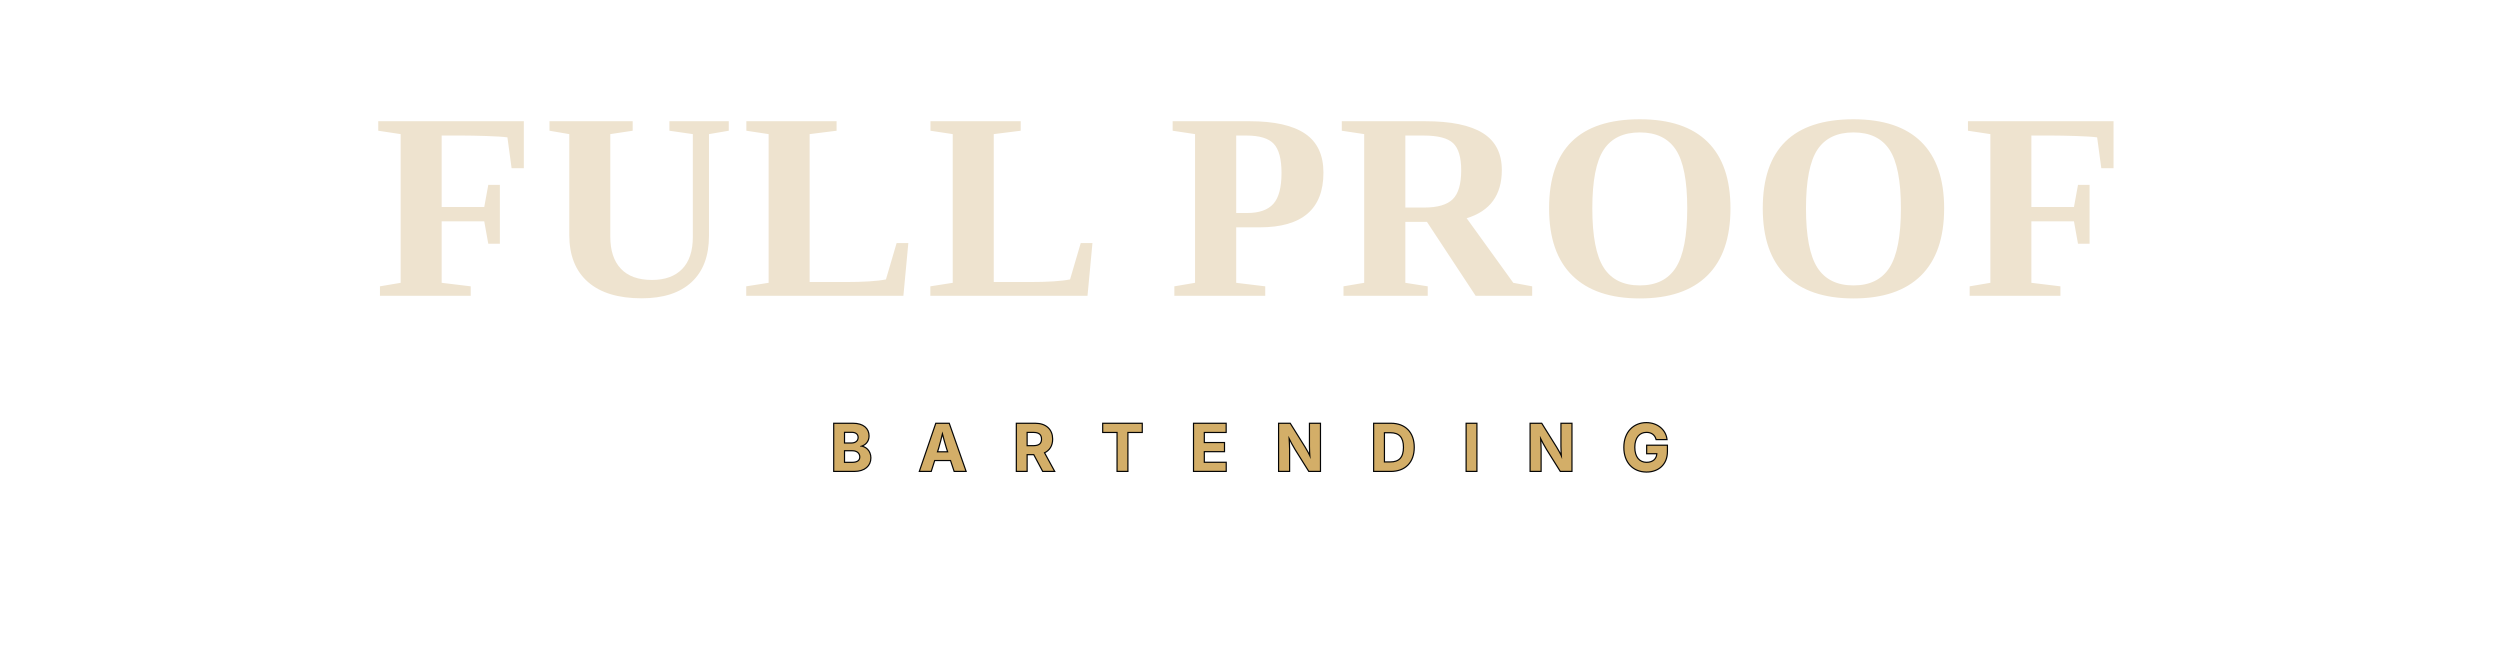
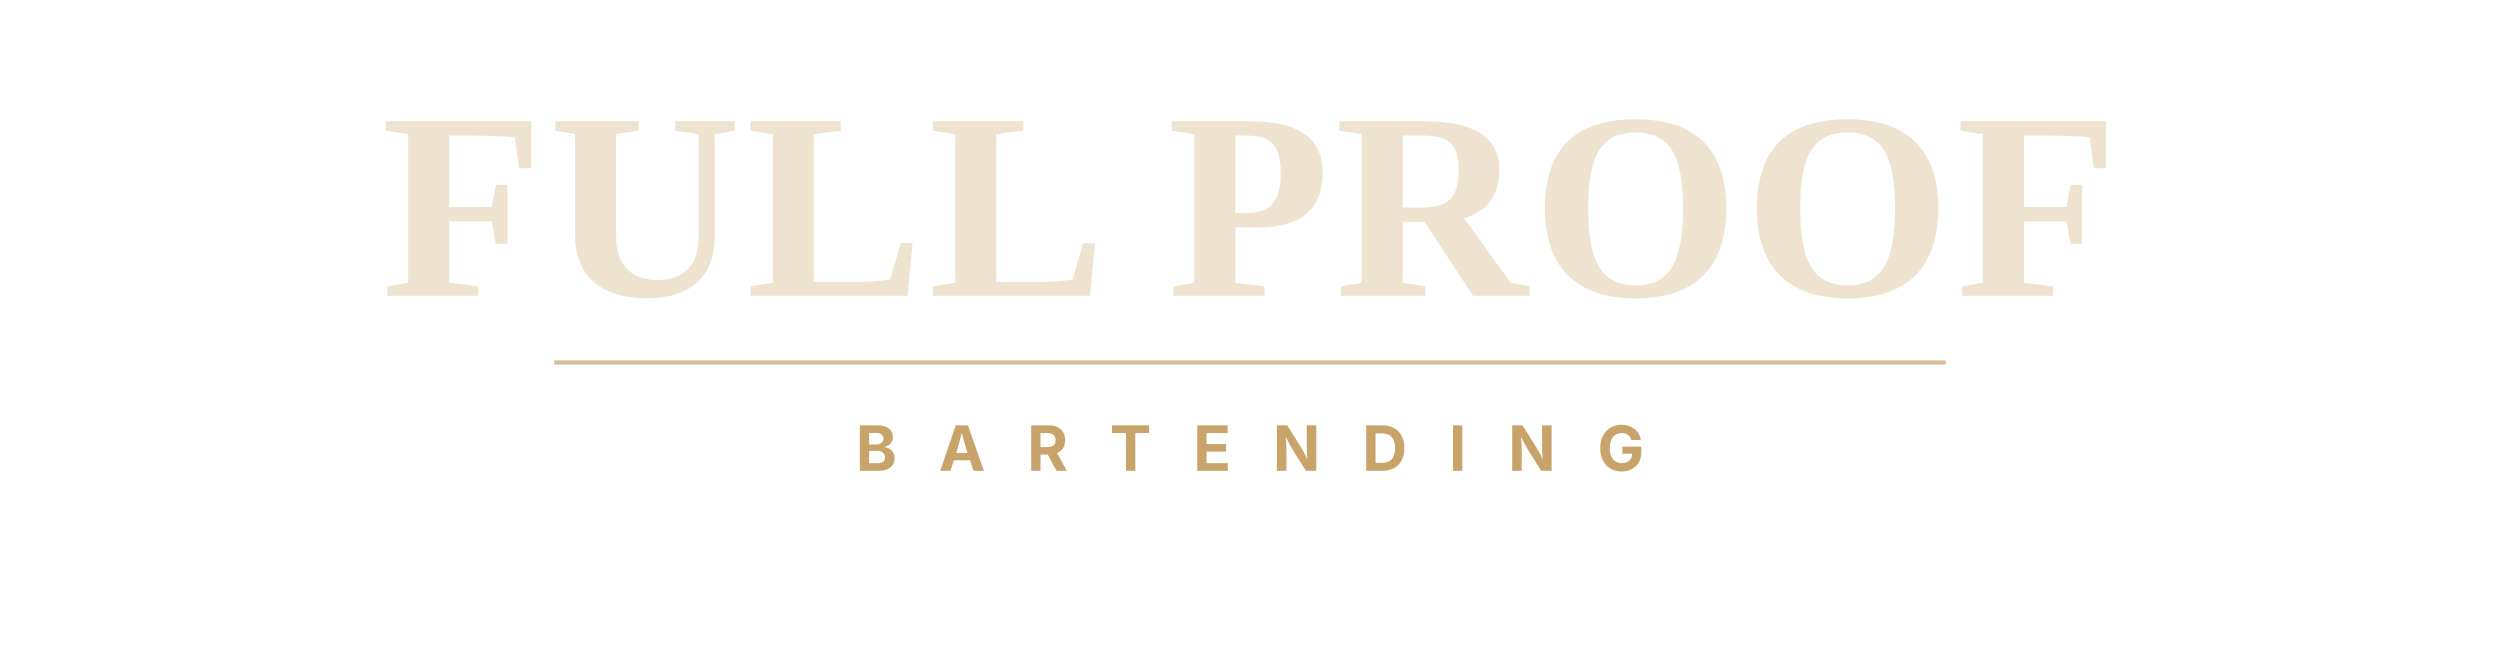
<svg xmlns="http://www.w3.org/2000/svg" viewBox="0 0 1200 320" role="img" aria-labelledby="title desc">
  <rect width="1200" height="320" fill="none" />
-   <text x="600" y="142" text-anchor="middle" fill="#EEE3CF" font-family="Playfair Display, Didot, Bodoni 72, Georgia, serif" font-size="128" font-weight="800" letter-spacing="3">
+   <text x="600" y="142" text-anchor="middle" fill="#EEE3CF" font-family="Playfair Display, Didot, Bodoni 72, Georgia, serif" font-size="128" font-weight="800" letter-spacing="2.2">
    FULL PROOF
  </text>
-   <text x="600" y="226" text-anchor="middle" fill="#D3AE68" stroke="#050505" stroke-width="1.15" paint-order="stroke fill" font-family="Montserrat, Inter, Helvetica, Arial, sans-serif" font-size="31" font-weight="700" letter-spacing="22">
+   <path d="M266 174 H934" stroke="#C8A46A" stroke-width="2" opacity="0.7" />
+   <text x="600" y="226" text-anchor="middle" fill="#C8A46A" font-family="Montserrat, Inter, Helvetica, Arial, sans-serif" font-size="30" font-weight="700" letter-spacing="20">
    BARTENDING
  </text>
</svg>
